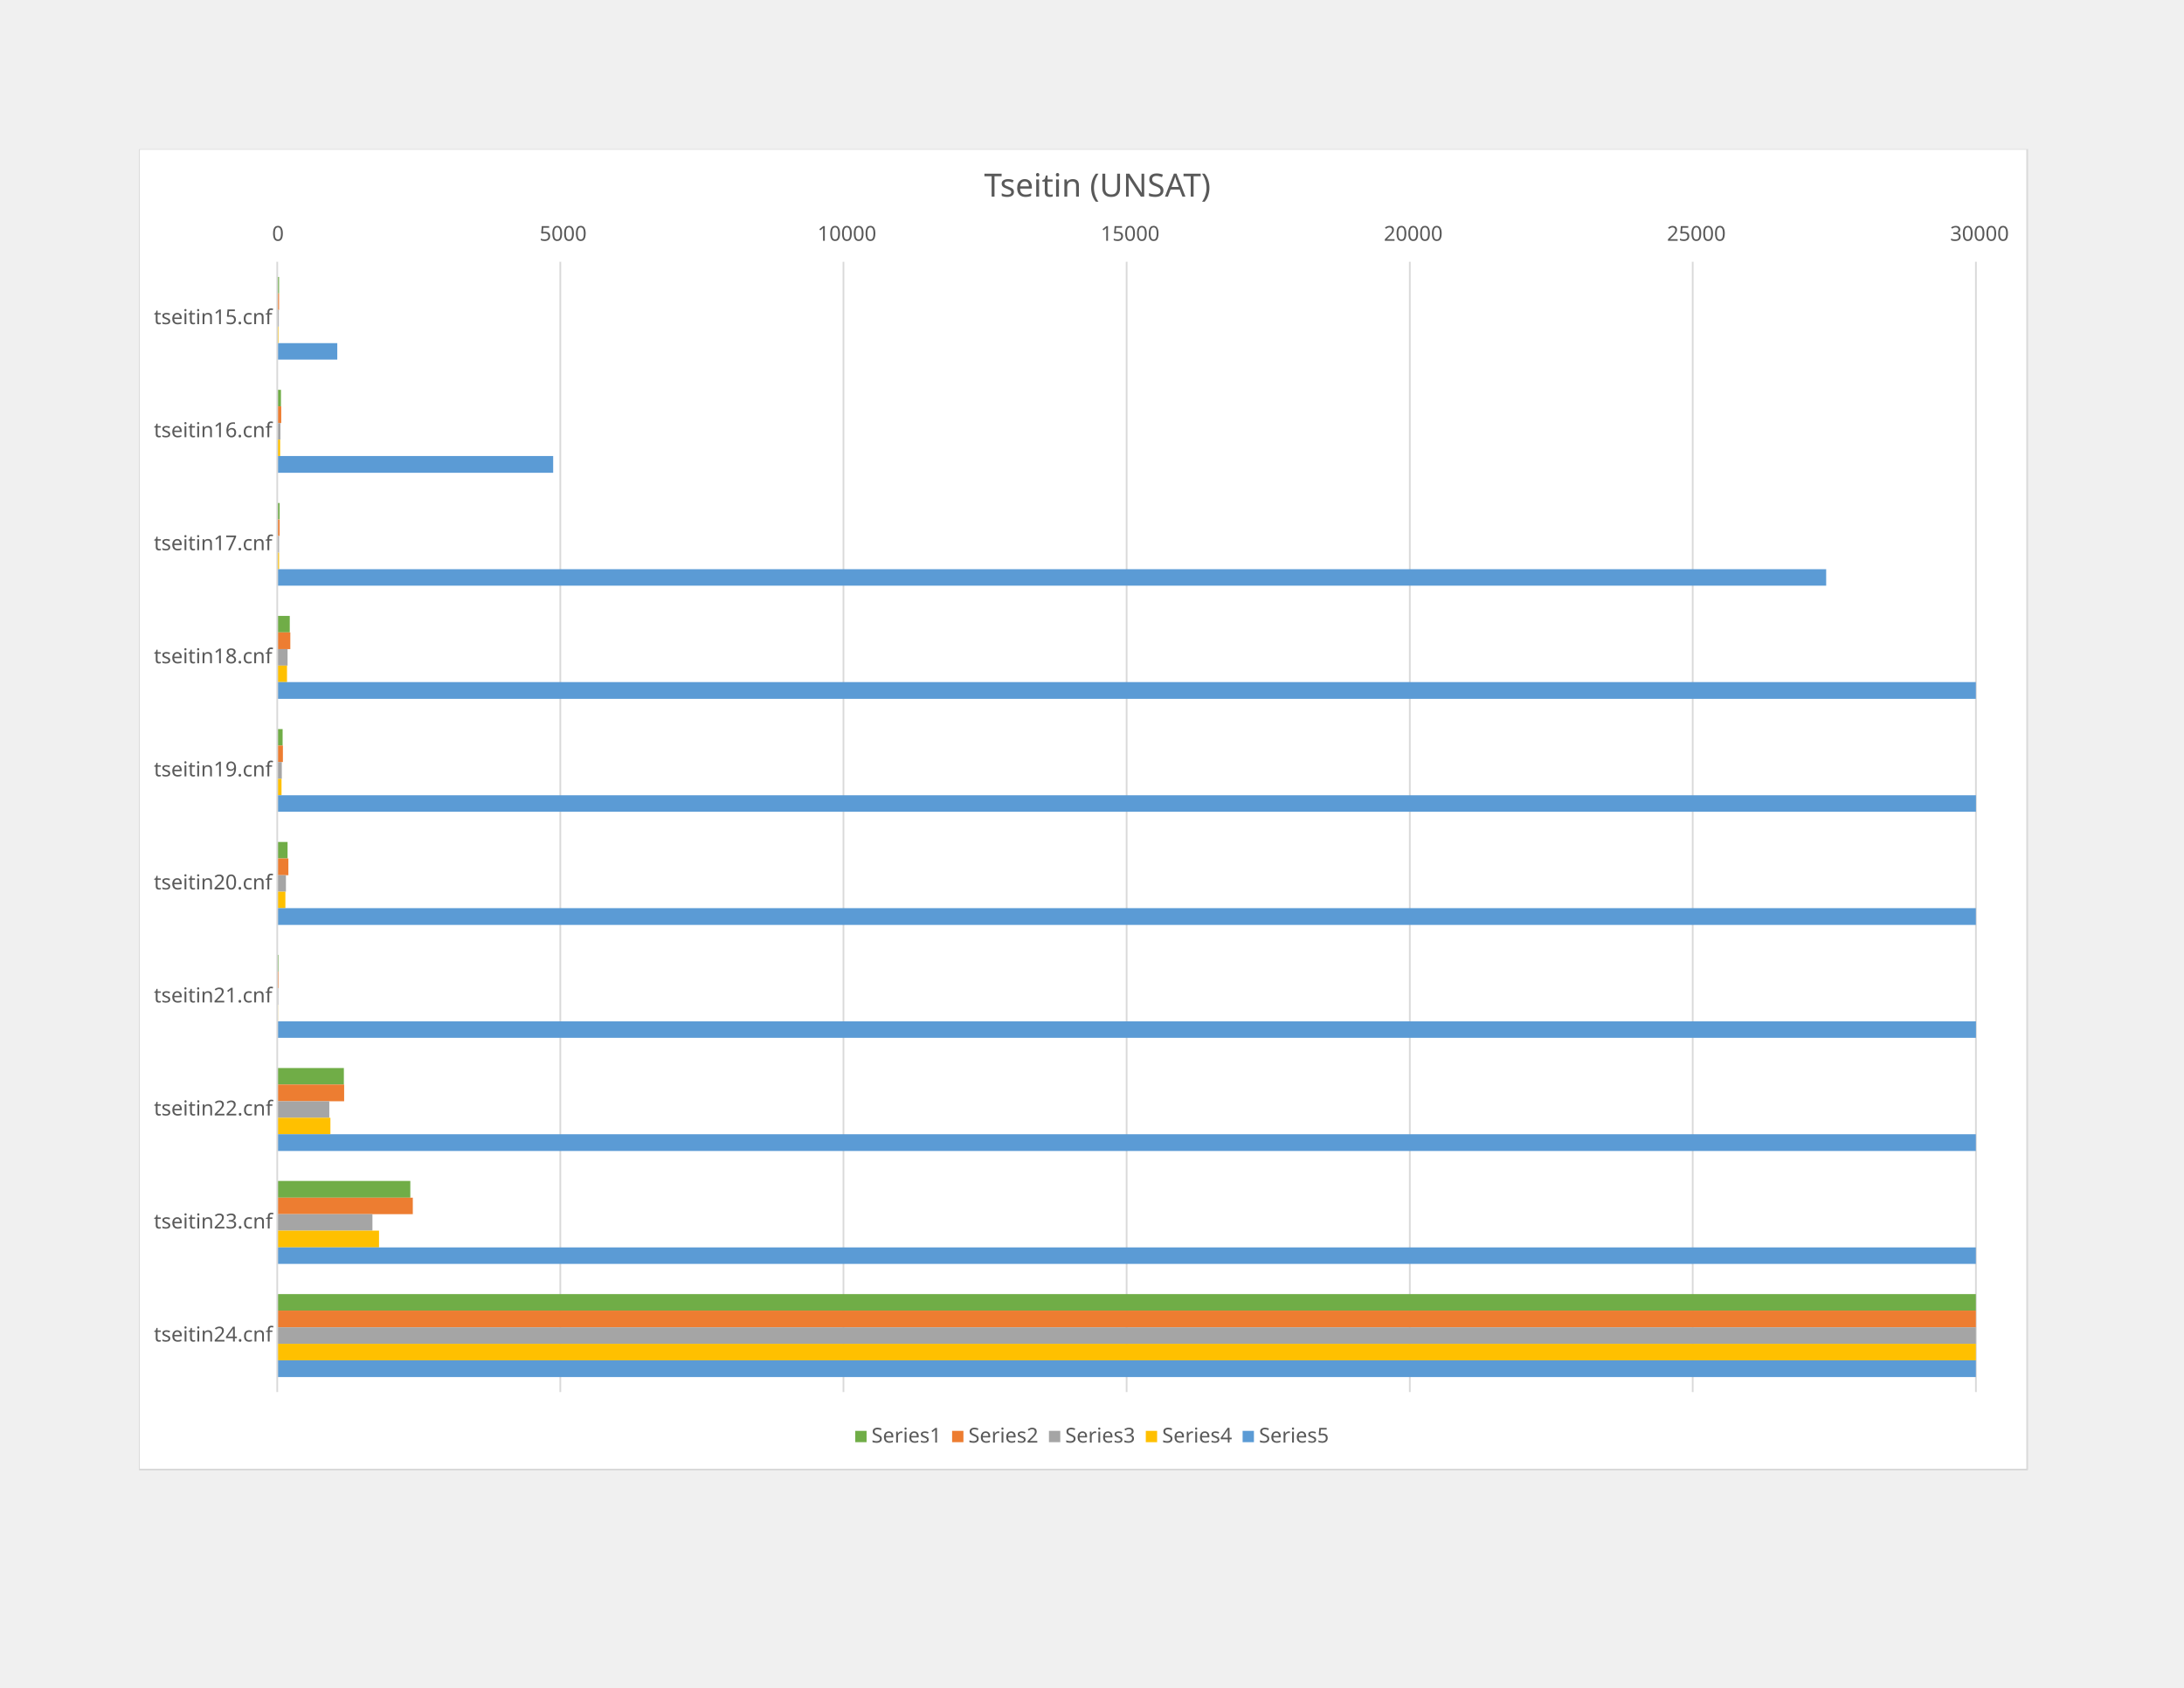
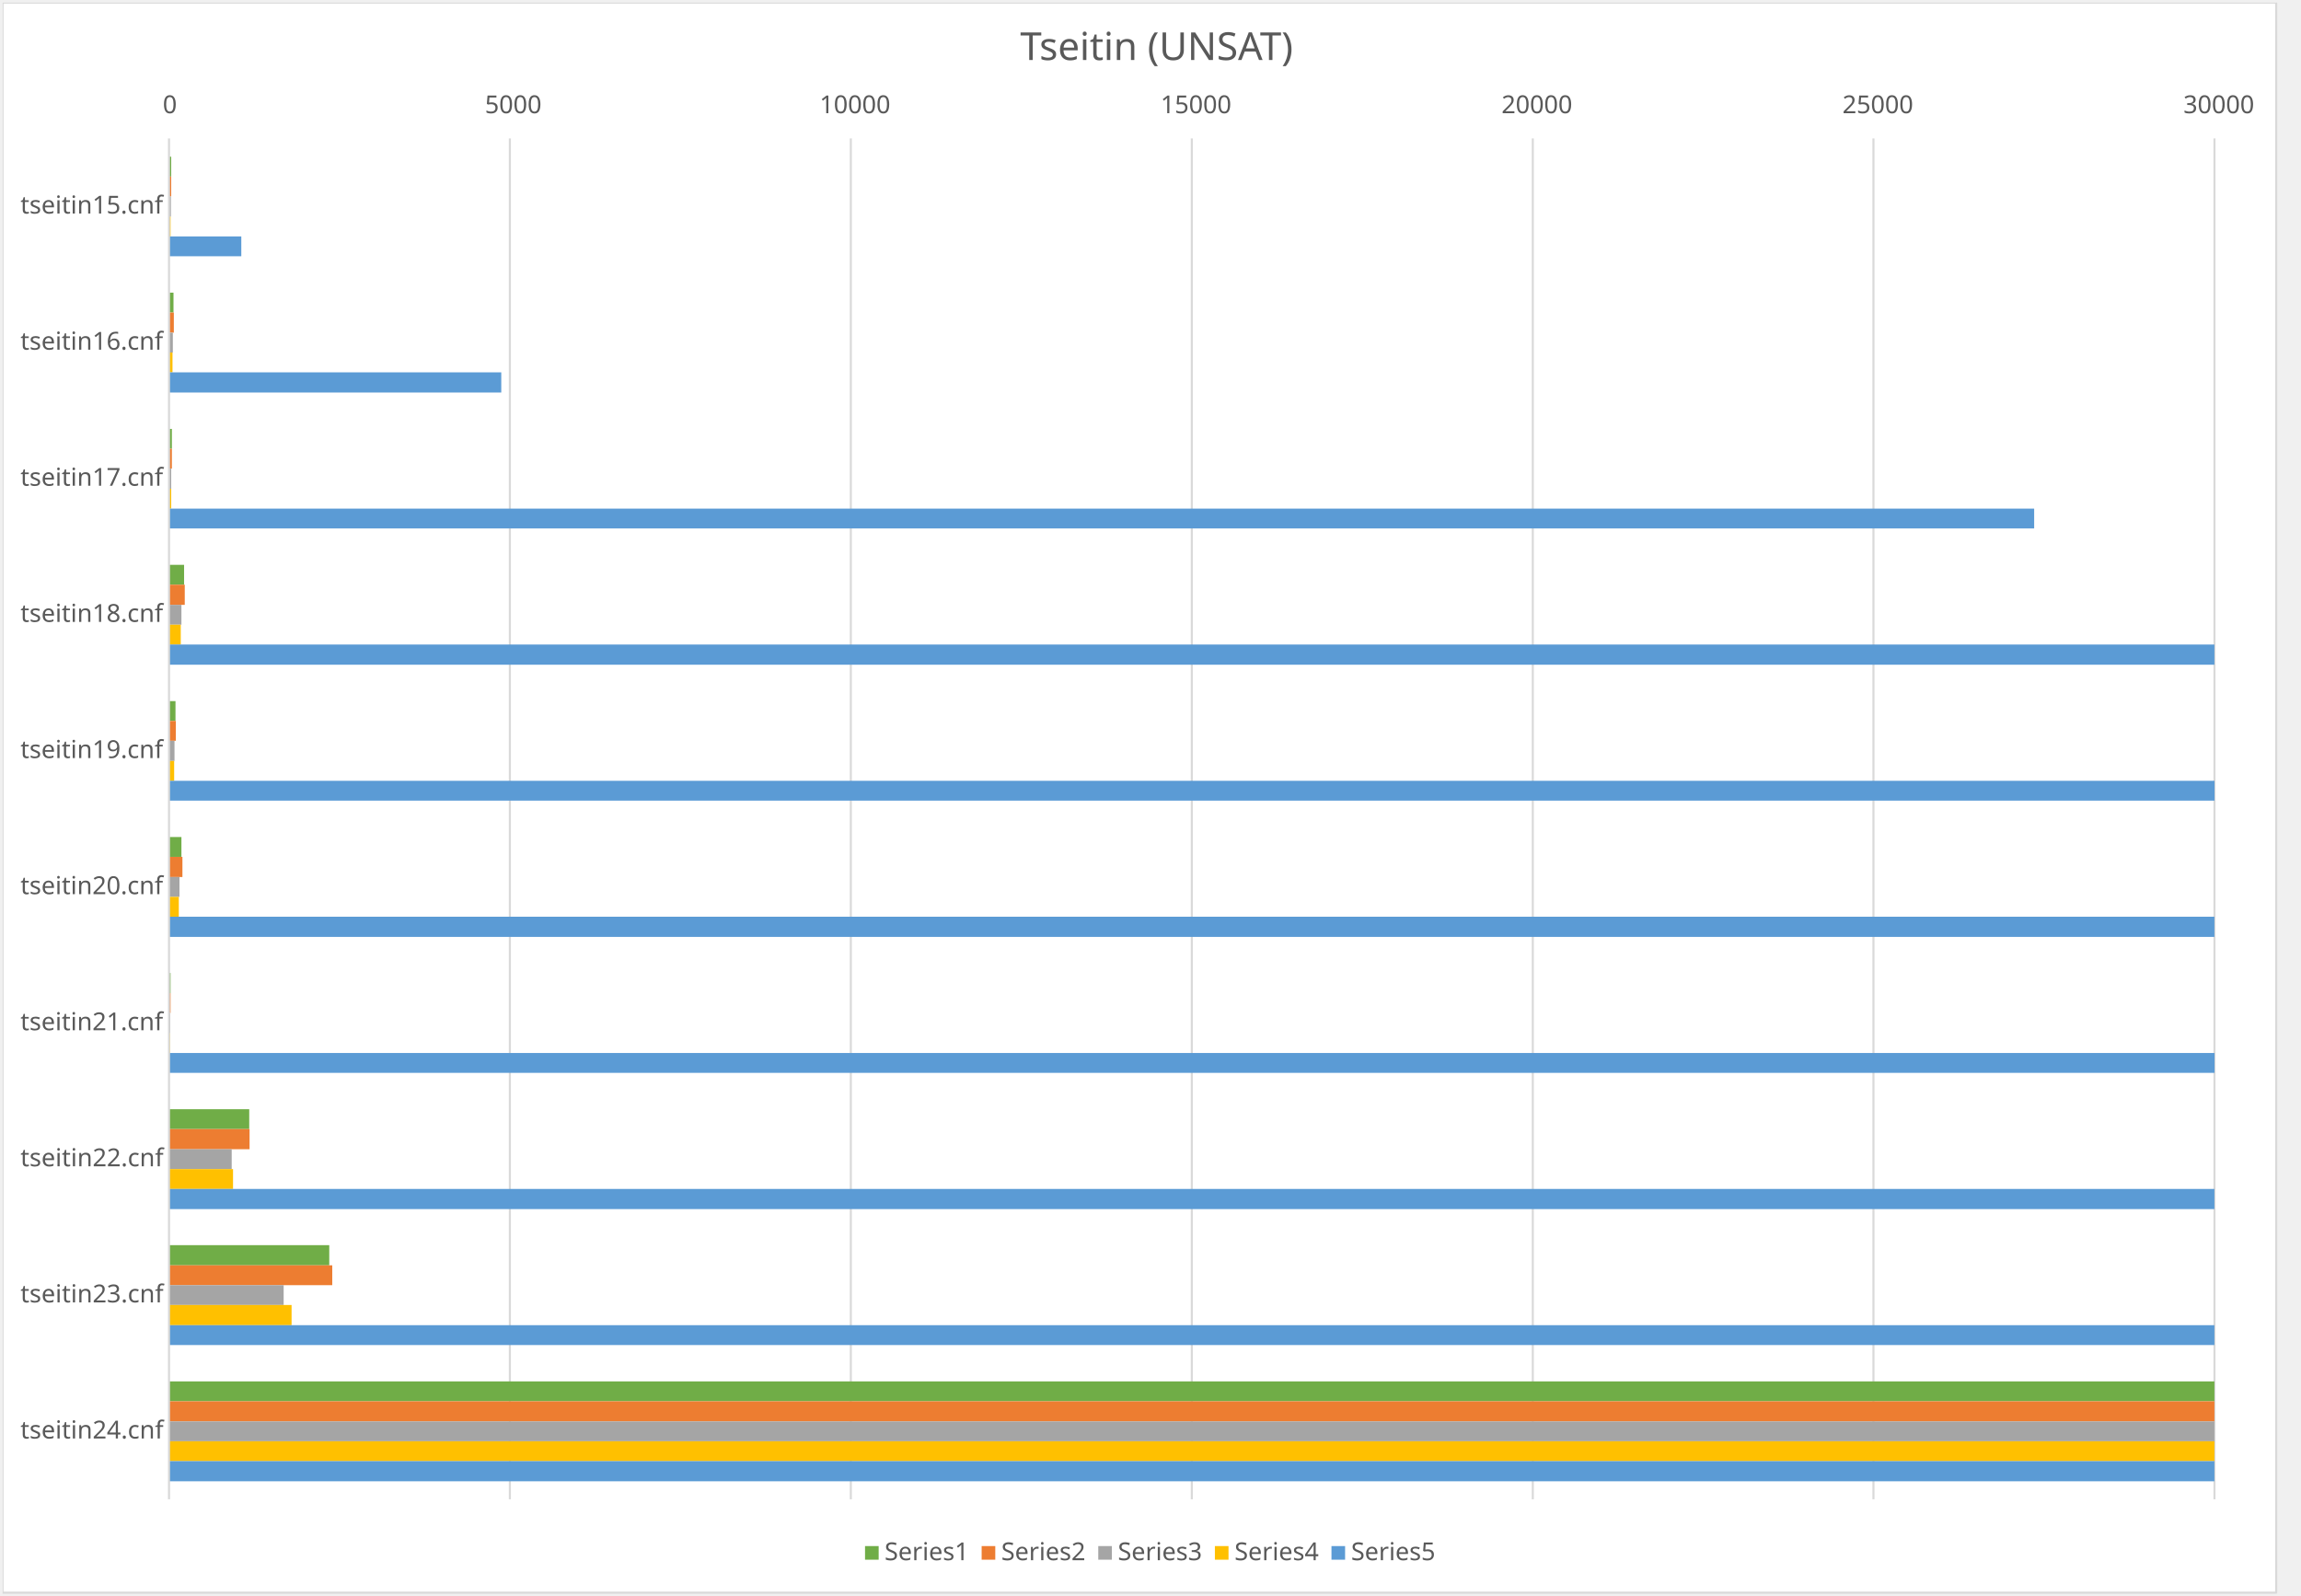
- <svg xmlns="http://www.w3.org/2000/svg" version="1.1" width="792" height="612" viewBox="0 0 792 612">
+ <svg xmlns="http://www.w3.org/2000/svg" version="1.1" viewBox="49.64 53.22 692.96 480.39">
  <defs>
    <clipPath id="clip_1">
      <path transform="matrix(1,0,0,-1,0,612)" d="M50.4 77.04H736.8V558H50.4Z" clip-rule="evenodd" />
    </clipPath>
    <clipPath id="clip_2">
      <path transform="matrix(1,0,0,-1,0,612)" d="M50.4 77.04H736.8V558H50.4Z" clip-rule="evenodd" />
    </clipPath>
    <clipPath id="clip_3">
      <path transform="matrix(1,0,0,-1,0,612)" d="M50.4 79.2H735.12V558H50.4Z" clip-rule="evenodd" />
    </clipPath>
    <clipPath id="clip_4">
      <path transform="matrix(1,0,0,-1,0,612)" d="M50.4 79.2H735.12V558H50.4Z" clip-rule="evenodd" />
    </clipPath>
    <clipPath id="clip_5">
      <path transform="matrix(1,0,0,-1,0,612)" d="M50.4 79.2H735.12V558H50.4Z" clip-rule="evenodd" />
    </clipPath>
    <clipPath id="clip_6">
      <path transform="matrix(1,0,0,-1,0,612)" d="M50.4 79.2H735.12V558H50.4Z" clip-rule="evenodd" />
    </clipPath>
    <clipPath id="clip_7">
      <path transform="matrix(1,0,0,-1,0,612)" d="M50.4 79.2H735.12V558H50.4Z" clip-rule="evenodd" />
    </clipPath>
    <clipPath id="clip_8">
      <path transform="matrix(1,0,0,-1,0,612)" d="M50.4 79.2H735.12V558H50.4Z" clip-rule="evenodd" />
    </clipPath>
    <clipPath id="clip_9">
      <path transform="matrix(1,0,0,-1,0,612)" d="M50.4 79.2H735.12V558H50.4Z" clip-rule="evenodd" />
    </clipPath>
    <clipPath id="clip_10">
      <path transform="matrix(1,0,0,-1,0,612)" d="M50.4 79.2H735.12V558H50.4Z" clip-rule="evenodd" />
    </clipPath>
    <clipPath id="clip_11">
      <path transform="matrix(1,0,0,-1,0,612)" d="M50.4 79.2H735.12V558H50.4Z" clip-rule="evenodd" />
    </clipPath>
    <clipPath id="clip_12">
      <path transform="matrix(1,0,0,-1,0,612)" d="M50.4 79.2H735.12V558H50.4Z" clip-rule="evenodd" />
    </clipPath>
    <clipPath id="clip_13">
      <path transform="matrix(1,0,0,-1,0,612)" d="M50.4 79.2H735.12V558H50.4Z" clip-rule="evenodd" />
    </clipPath>
    <clipPath id="clip_14">
      <path transform="matrix(1,0,0,-1,0,612)" d="M50.4 79.2H735.12V558H50.4Z" clip-rule="evenodd" />
    </clipPath>
    <clipPath id="clip_15">
      <path transform="matrix(1,0,0,-1,0,612)" d="M50.4 79.2H735.12V558H50.4Z" clip-rule="evenodd" />
    </clipPath>
    <clipPath id="clip_16">
      <path transform="matrix(1,0,0,-1,0,612)" d="M50.4 79.2H735.12V558H50.4Z" clip-rule="evenodd" />
    </clipPath>
    <clipPath id="clip_17">
      <path transform="matrix(1,0,0,-1,0,612)" d="M50.4 79.2H735.12V558H50.4Z" clip-rule="evenodd" />
    </clipPath>
    <clipPath id="clip_18">
      <path transform="matrix(1,0,0,-1,0,612)" d="M50.4 79.2H735.12V558H50.4Z" clip-rule="evenodd" />
    </clipPath>
    <clipPath id="clip_19">
      <path transform="matrix(1,0,0,-1,0,612)" d="M50.4 79.2H735.12V558H50.4Z" clip-rule="evenodd" />
    </clipPath>
    <clipPath id="clip_20">
      <path transform="matrix(1,0,0,-1,0,612)" d="M50.4 79.2H735.12V558H50.4Z" clip-rule="evenodd" />
    </clipPath>
    <clipPath id="clip_21">
      <path transform="matrix(1,0,0,-1,0,612)" d="M50.4 79.2H735.12V558H50.4Z" clip-rule="evenodd" />
    </clipPath>
    <clipPath id="clip_22">
      <path transform="matrix(1,0,0,-1,0,612)" d="M50.4 79.2H735.12V558H50.4Z" clip-rule="evenodd" />
    </clipPath>
    <clipPath id="clip_23">
      <path transform="matrix(1,0,0,-1,0,612)" d="M50.4 79.2H735.12V558H50.4Z" clip-rule="evenodd" />
    </clipPath>
    <clipPath id="clip_24">
      <path transform="matrix(1,0,0,-1,0,612)" d="M50.4 79.2H735.12V558H50.4Z" clip-rule="evenodd" />
    </clipPath>
    <clipPath id="clip_25">
      <path transform="matrix(1,0,0,-1,0,612)" d="M50.4 79.2H735.12V558H50.4Z" clip-rule="evenodd" />
    </clipPath>
    <clipPath id="clip_26">
      <path transform="matrix(1,0,0,-1,0,612)" d="M50.4 77.04H736.8V558H50.4Z" clip-rule="evenodd" />
    </clipPath>
  </defs>
  <g>
    <g clip-path="url(#clip_1)">
      <path transform="matrix(1,0,0,-1,0,612)" stroke-width=".14" stroke-linecap="butt" stroke-miterlimit="10" stroke-linejoin="miter" fill="none" stroke="#000000" stroke-opacity="0" d="M50.4 79.144H735.13V558.004H50.4Z" />
    </g>
    <g clip-path="url(#clip_2)">
      <path transform="matrix(1,0,0,-1,0,612)" d="M50.4 79.144H735.13V558.004H50.4Z" fill="#ffffff" fill-rule="evenodd" />
    </g>
    <path transform="matrix(1,0,0,-1,0,612)" stroke-width=".623" stroke-linecap="butt" stroke-linejoin="round" fill="none" stroke="#d9d9d9" d="M203.19 517.09V107.26M305.87 517.09V107.26M408.56 517.09V107.26M511.25 517.09V107.26M613.84 517.09V107.26M716.54 517.09V107.26" />
    <path transform="matrix(1,0,0,-1,0,612)" d="M101.2 511.59H100.54V505.61H101.2ZM101.89 470.65H100.54V464.67H101.89ZM101.4 429.62H100.54V423.64H101.4ZM105.08 388.68H100.54V382.7H105.08ZM102.49 347.64H100.54V341.67H102.49ZM104.28 306.71H100.54V300.73H104.28ZM101 265.77H100.54V259.7H101ZM124.7 224.74H100.54V218.76H124.7ZM148.8 183.8H100.54V177.73H148.8ZM716.52 142.77H100.54V136.79H716.52Z" fill="#70ad47" />
    <path transform="matrix(1,0,0,-1,0,612)" d="M101.2 505.61H100.54V499.63H101.2ZM101.99 464.67H100.54V458.6H101.99ZM101.4 423.64H100.54V417.66H101.4ZM105.28 382.7H100.54V376.63H105.28ZM102.59 341.67H100.54V335.69H102.59ZM104.58 300.73H100.54V294.66H104.58ZM101 259.7H100.54V253.72H101ZM124.8 218.76H100.54V212.69H124.8ZM149.7 177.73H100.54V171.75H149.7ZM716.52 136.79H100.54V130.72H716.52Z" fill="#ed7d31" />
    <path transform="matrix(1,0,0,-1,0,612)" d="M101.1 499.63H100.54V493.56H101.1ZM101.69 458.6H100.54V452.62H101.69ZM101.2 417.66H100.54V411.59H101.2ZM104.28 376.63H100.54V370.65H104.28ZM102.19 335.69H100.54V329.62H102.19ZM103.69 294.66H100.54V288.68H103.69ZM100.9 253.72H100.54V247.65H100.9ZM119.42 212.69H100.54V206.71H119.42ZM135.06 171.75H100.54V165.78H135.06ZM716.52 130.72H100.54V124.74H716.52Z" fill="#a5a5a5" />
    <path transform="matrix(1,0,0,-1,0,612)" d="M101 493.56H100.54V487.58H101ZM101.59 452.62H100.54V446.65H101.59ZM101.2 411.59H100.54V405.61H101.2ZM104.08 370.65H100.54V364.68H104.08ZM102.09 329.62H100.54V323.64H102.09ZM103.49 288.68H100.54V282.71H103.49ZM100.8 247.65H100.54V241.67H100.8ZM119.82 206.71H100.54V200.73H119.82ZM137.45 165.78H100.54V159.7H137.45ZM716.52 124.74H100.54V118.76H716.52Z" fill="#ffc000" />
    <path transform="matrix(1,0,0,-1,0,612)" d="M122.31 487.58H100.54V481.61H122.31ZM200.6 446.65H100.54V440.57H200.6ZM662.24 405.61H100.54V399.64H662.24ZM716.52 364.68H100.54V358.6H716.52ZM716.56 323.64H100.54V317.67H716.56ZM716.52 282.71H100.54V276.63H716.52ZM716.56 241.67H100.54V235.69H716.56ZM716.52 200.73H100.54V194.66H716.52ZM716.52 159.7H100.54V153.72H716.52ZM716.52 118.76H100.54V112.69H716.52Z" fill="#5b9bd5" />
    <path transform="matrix(1,0,0,-1,0,612)" stroke-width=".623" stroke-linecap="butt" stroke-linejoin="round" fill="none" stroke="#d9d9d9" d="M100.54 517.09V107.26" />
    <g clip-path="url(#clip_3)">
      <text fill="#595959" xml:space="preserve" transform="matrix(1 0 -0 1 0 612)" font-size="7.464" font-family="Calibri">
        <tspan y="-524.69" x="98.664">0</tspan>
      </text>
    </g>
    <g clip-path="url(#clip_4)">
      <text fill="#595959" xml:space="preserve" transform="matrix(1 0 -0 1 0 612)" font-size="7.464" font-family="Calibri">
        <tspan y="-524.69" x="195.67 199.438 203.206 206.974">5000</tspan>
      </text>
    </g>
    <g clip-path="url(#clip_5)">
      <text fill="#595959" xml:space="preserve" transform="matrix(1 0 -0 1 0 612)" font-size="7.464" font-family="Calibri">
        <tspan y="-524.69" x="296.45 300.242 304.034 307.826 311.618">10000</tspan>
      </text>
    </g>
    <g clip-path="url(#clip_6)">
      <text fill="#595959" xml:space="preserve" transform="matrix(1 0 -0 1 0 612)" font-size="7.464" font-family="Calibri">
        <tspan y="-524.69" x="399.14 402.908 406.676 410.444 414.212">15000</tspan>
      </text>
    </g>
    <g clip-path="url(#clip_7)">
      <text fill="#595959" xml:space="preserve" transform="matrix(1 0 -0 1 0 612)" font-size="7.464" font-family="Calibri">
        <tspan y="-524.69" x="501.82 505.612 509.404 513.196 516.988">20000</tspan>
      </text>
    </g>
    <g clip-path="url(#clip_8)">
      <text fill="#595959" xml:space="preserve" transform="matrix(1 0 -0 1 0 612)" font-size="7.464" font-family="Calibri">
        <tspan y="-524.69" x="604.49 608.282 612.074 615.866 619.658">25000</tspan>
      </text>
    </g>
    <g clip-path="url(#clip_9)">
      <text fill="#595959" xml:space="preserve" transform="matrix(1 0 -0 1 0 612)" font-size="7.464" font-family="Calibri">
        <tspan y="-524.69" x="707.18 710.972 714.764 718.556 722.348">30000</tspan>
      </text>
    </g>
    <g clip-path="url(#clip_10)">
      <text fill="#595959" xml:space="preserve" transform="matrix(1 0 -0 1 0 612)" font-size="7.464" font-family="Calibri">
        <tspan y="-494.47" x="55.8 58.3 61.219 64.988 66.705 69.205 70.892 74.871 78.655 82.439 84.342 87.44 91.418">tseitin15.cnf</tspan>
      </text>
    </g>
    <g clip-path="url(#clip_11)">
      <text fill="#595959" xml:space="preserve" transform="matrix(1 0 -0 1 0 612)" font-size="7.464" font-family="Calibri">
        <tspan y="-453.48" x="55.8 58.3 61.219 64.988 66.705 69.205 70.892 74.871 78.655 82.439 84.342 87.44 91.418">tseitin16.cnf</tspan>
      </text>
    </g>
    <g clip-path="url(#clip_12)">
      <text fill="#595959" xml:space="preserve" transform="matrix(1 0 -0 1 0 612)" font-size="7.464" font-family="Calibri">
        <tspan y="-412.49" x="55.8 58.3 61.219 64.988 66.705 69.205 70.892 74.871 78.655 82.439 84.342 87.44 91.418">tseitin17.cnf</tspan>
      </text>
    </g>
    <g clip-path="url(#clip_13)">
      <text fill="#595959" xml:space="preserve" transform="matrix(1 0 -0 1 0 612)" font-size="7.464" font-family="Calibri">
        <tspan y="-371.5" x="55.8 58.3 61.219 64.988 66.705 69.205 70.892 74.871 78.655 82.439 84.342 87.44 91.418">tseitin18.cnf</tspan>
      </text>
    </g>
    <g clip-path="url(#clip_14)">
      <text fill="#595959" xml:space="preserve" transform="matrix(1 0 -0 1 0 612)" font-size="7.464" font-family="Calibri">
        <tspan y="-330.5" x="55.8 58.3 61.219 64.988 66.705 69.205 70.892 74.871 78.655 82.439 84.342 87.44 91.418">tseitin19.cnf</tspan>
      </text>
    </g>
    <g clip-path="url(#clip_15)">
      <text fill="#595959" xml:space="preserve" transform="matrix(1 0 -0 1 0 612)" font-size="7.464" font-family="Calibri">
        <tspan y="-289.51" x="55.8 58.3 61.219 64.988 66.705 69.205 70.892 74.871 78.655 82.439 84.342 87.44 91.418">tseitin20.cnf</tspan>
      </text>
    </g>
    <g clip-path="url(#clip_16)">
      <text fill="#595959" xml:space="preserve" transform="matrix(1 0 -0 1 0 612)" font-size="7.464" font-family="Calibri">
        <tspan y="-248.52" x="55.8 58.3 61.219 64.988 66.705 69.205 70.892 74.871 78.655 82.439 84.342 87.44 91.418">tseitin21.cnf</tspan>
      </text>
    </g>
    <g clip-path="url(#clip_17)">
      <text fill="#595959" xml:space="preserve" transform="matrix(1 0 -0 1 0 612)" font-size="7.488" font-family="Calibri">
        <tspan y="-207.55" x="55.8 58.308 61.199 64.98 66.703 69.181 70.903 74.864 78.661 82.457 84.344 87.437 91.413">tseitin22.cnf</tspan>
      </text>
    </g>
    <g clip-path="url(#clip_18)">
      <text fill="#595959" xml:space="preserve" transform="matrix(1 0 -0 1 0 612)" font-size="7.488" font-family="Calibri">
        <tspan y="-166.56" x="55.8 58.308 61.199 64.98 66.703 69.181 70.903 74.864 78.661 82.457 84.344 87.437 91.413">tseitin23.cnf</tspan>
      </text>
    </g>
    <g clip-path="url(#clip_19)">
      <text fill="#595959" xml:space="preserve" transform="matrix(1 0 -0 1 0 612)" font-size="7.488" font-family="Calibri">
        <tspan y="-125.57" x="55.8 58.308 61.199 64.98 66.703 69.181 70.903 74.864 78.661 82.457 84.344 87.437 91.413">tseitin24.cnf</tspan>
      </text>
    </g>
    <g clip-path="url(#clip_20)">
      <text fill="#595959" xml:space="preserve" transform="matrix(1 0 -0 1 0 612)" font-size="11.64" font-family="Calibri">
        <tspan y="-540.7" x="356.88 361.652 366.204 372 374.678 378.577 381.254 387.365 389.926 393.406 400.879 408.399 413.741 419.585 425.253">Tseitin (UNSAT)</tspan>
      </text>
    </g>
    <path transform="matrix(1,0,0,-1,0,612)" d="M310.15 89.075H314.253V93.178H310.15Z" fill="#70ad47" fill-rule="evenodd" />
    <g clip-path="url(#clip_21)">
      <text fill="#595959" xml:space="preserve" transform="matrix(1 0 -0 1 0 612)" font-size="7.464" font-family="Calibri">
        <tspan y="-88.92" x="316.03 319.456 323.225 325.83 327.525 331.309 334.227">Series1</tspan>
      </text>
    </g>
    <path transform="matrix(1,0,0,-1,0,612)" d="M345.27 89.075H349.373V93.178H345.27Z" fill="#ed7d31" fill-rule="evenodd" />
    <g clip-path="url(#clip_22)">
      <text fill="#595959" xml:space="preserve" transform="matrix(1 0 -0 1 0 612)" font-size="7.464" font-family="Calibri">
        <tspan y="-88.92" x="351.17 354.551 358.335 360.94 362.605 366.389 369.27">Series2</tspan>
      </text>
    </g>
    <path transform="matrix(1,0,0,-1,0,612)" d="M380.39 89.075H384.493V93.178H380.39Z" fill="#a5a5a5" fill-rule="evenodd" />
    <g clip-path="url(#clip_23)">
      <text fill="#595959" xml:space="preserve" transform="matrix(1 0 -0 1 0 612)" font-size="7.464" font-family="Calibri">
        <tspan y="-88.92" x="386.28 389.661 393.445 396.05 397.745 401.529 404.447">Series3</tspan>
      </text>
    </g>
    <path transform="matrix(1,0,0,-1,0,612)" d="M415.51 89.075H419.613V93.178H415.51Z" fill="#ffc000" fill-rule="evenodd" />
    <g clip-path="url(#clip_24)">
      <text fill="#595959" xml:space="preserve" transform="matrix(1 0 -0 1 0 612)" font-size="7.464" font-family="Calibri">
        <tspan y="-88.92" x="421.42 424.801 428.585 431.19 432.855 436.639 439.52">Series4</tspan>
      </text>
    </g>
    <path transform="matrix(1,0,0,-1,0,612)" d="M450.62 89.075H454.723V93.178H450.62Z" fill="#5b9bd5" fill-rule="evenodd" />
    <g clip-path="url(#clip_25)">
      <text fill="#595959" xml:space="preserve" transform="matrix(1 0 -0 1 0 612)" font-size="7.464" font-family="Calibri">
        <tspan y="-88.92" x="456.53 459.911 463.695 466.3 467.995 471.779 474.697">Series5</tspan>
      </text>
    </g>
    <g clip-path="url(#clip_26)">
      <path transform="matrix(1,0,0,-1,0,612)" stroke-width=".623" stroke-linecap="butt" stroke-linejoin="round" fill="none" stroke="#d9d9d9" d="M50.4 79.144H735.13V558.004H50.4Z" />
    </g>
  </g>
</svg>
